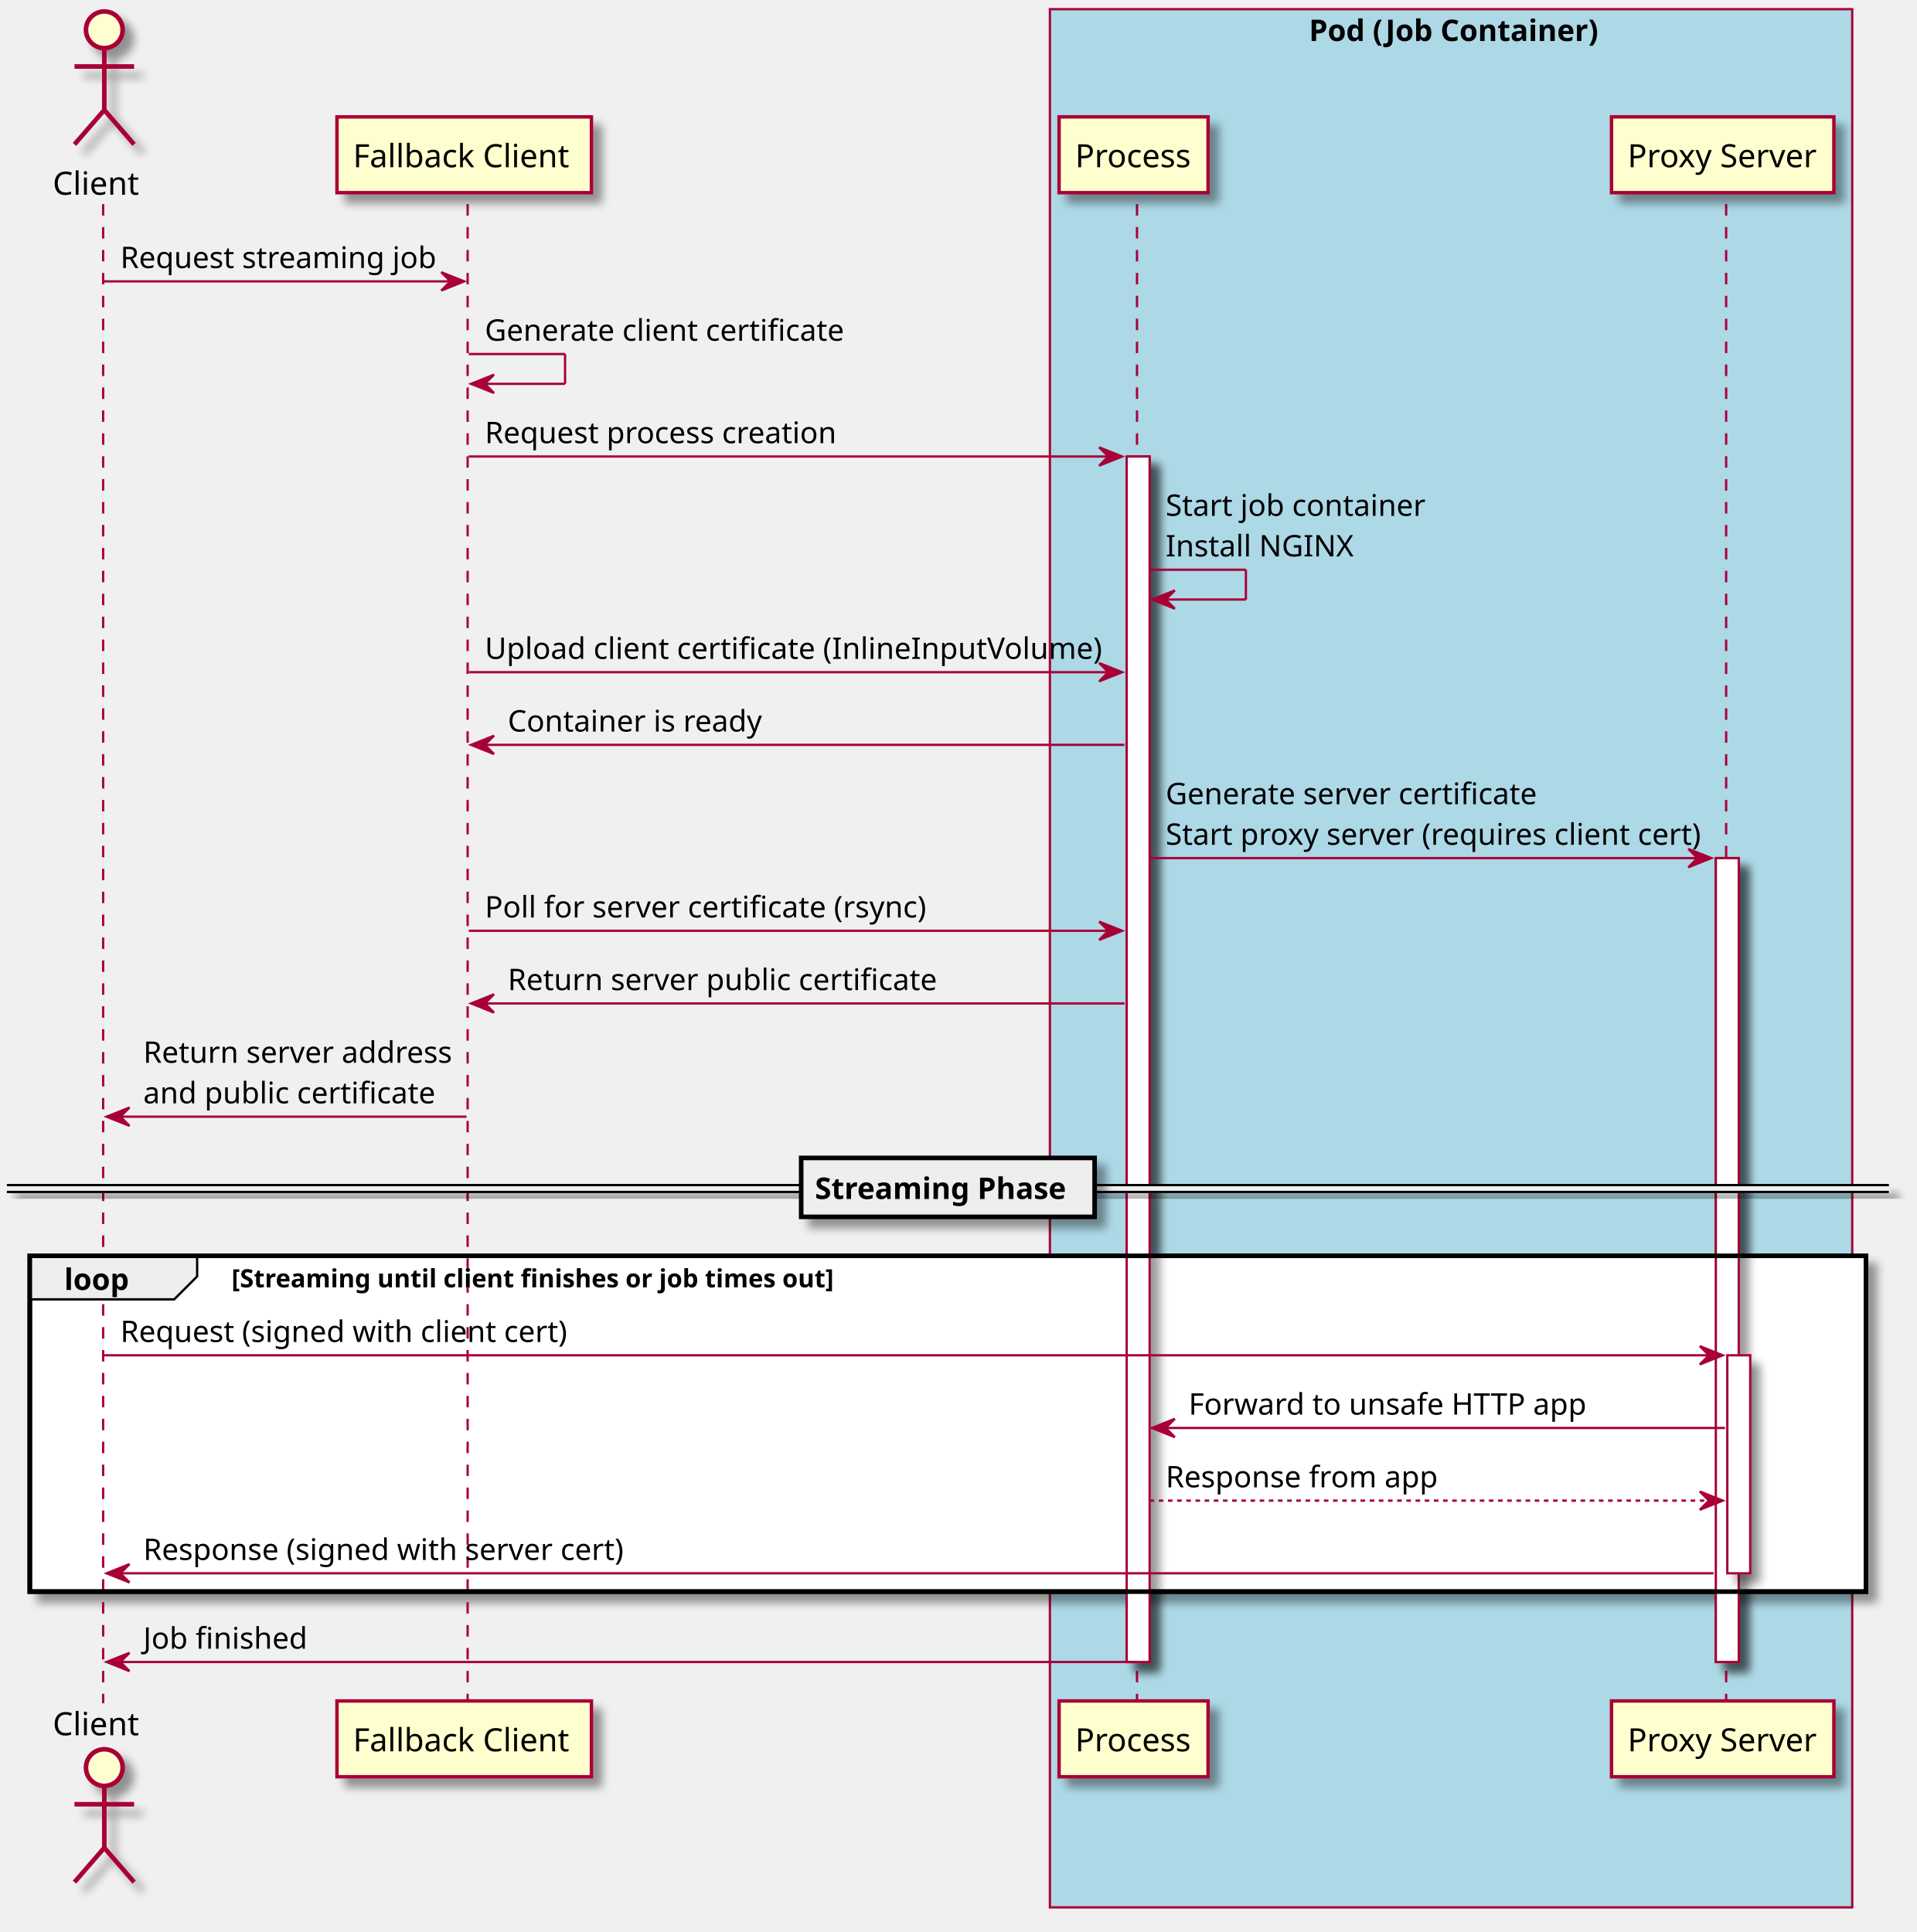
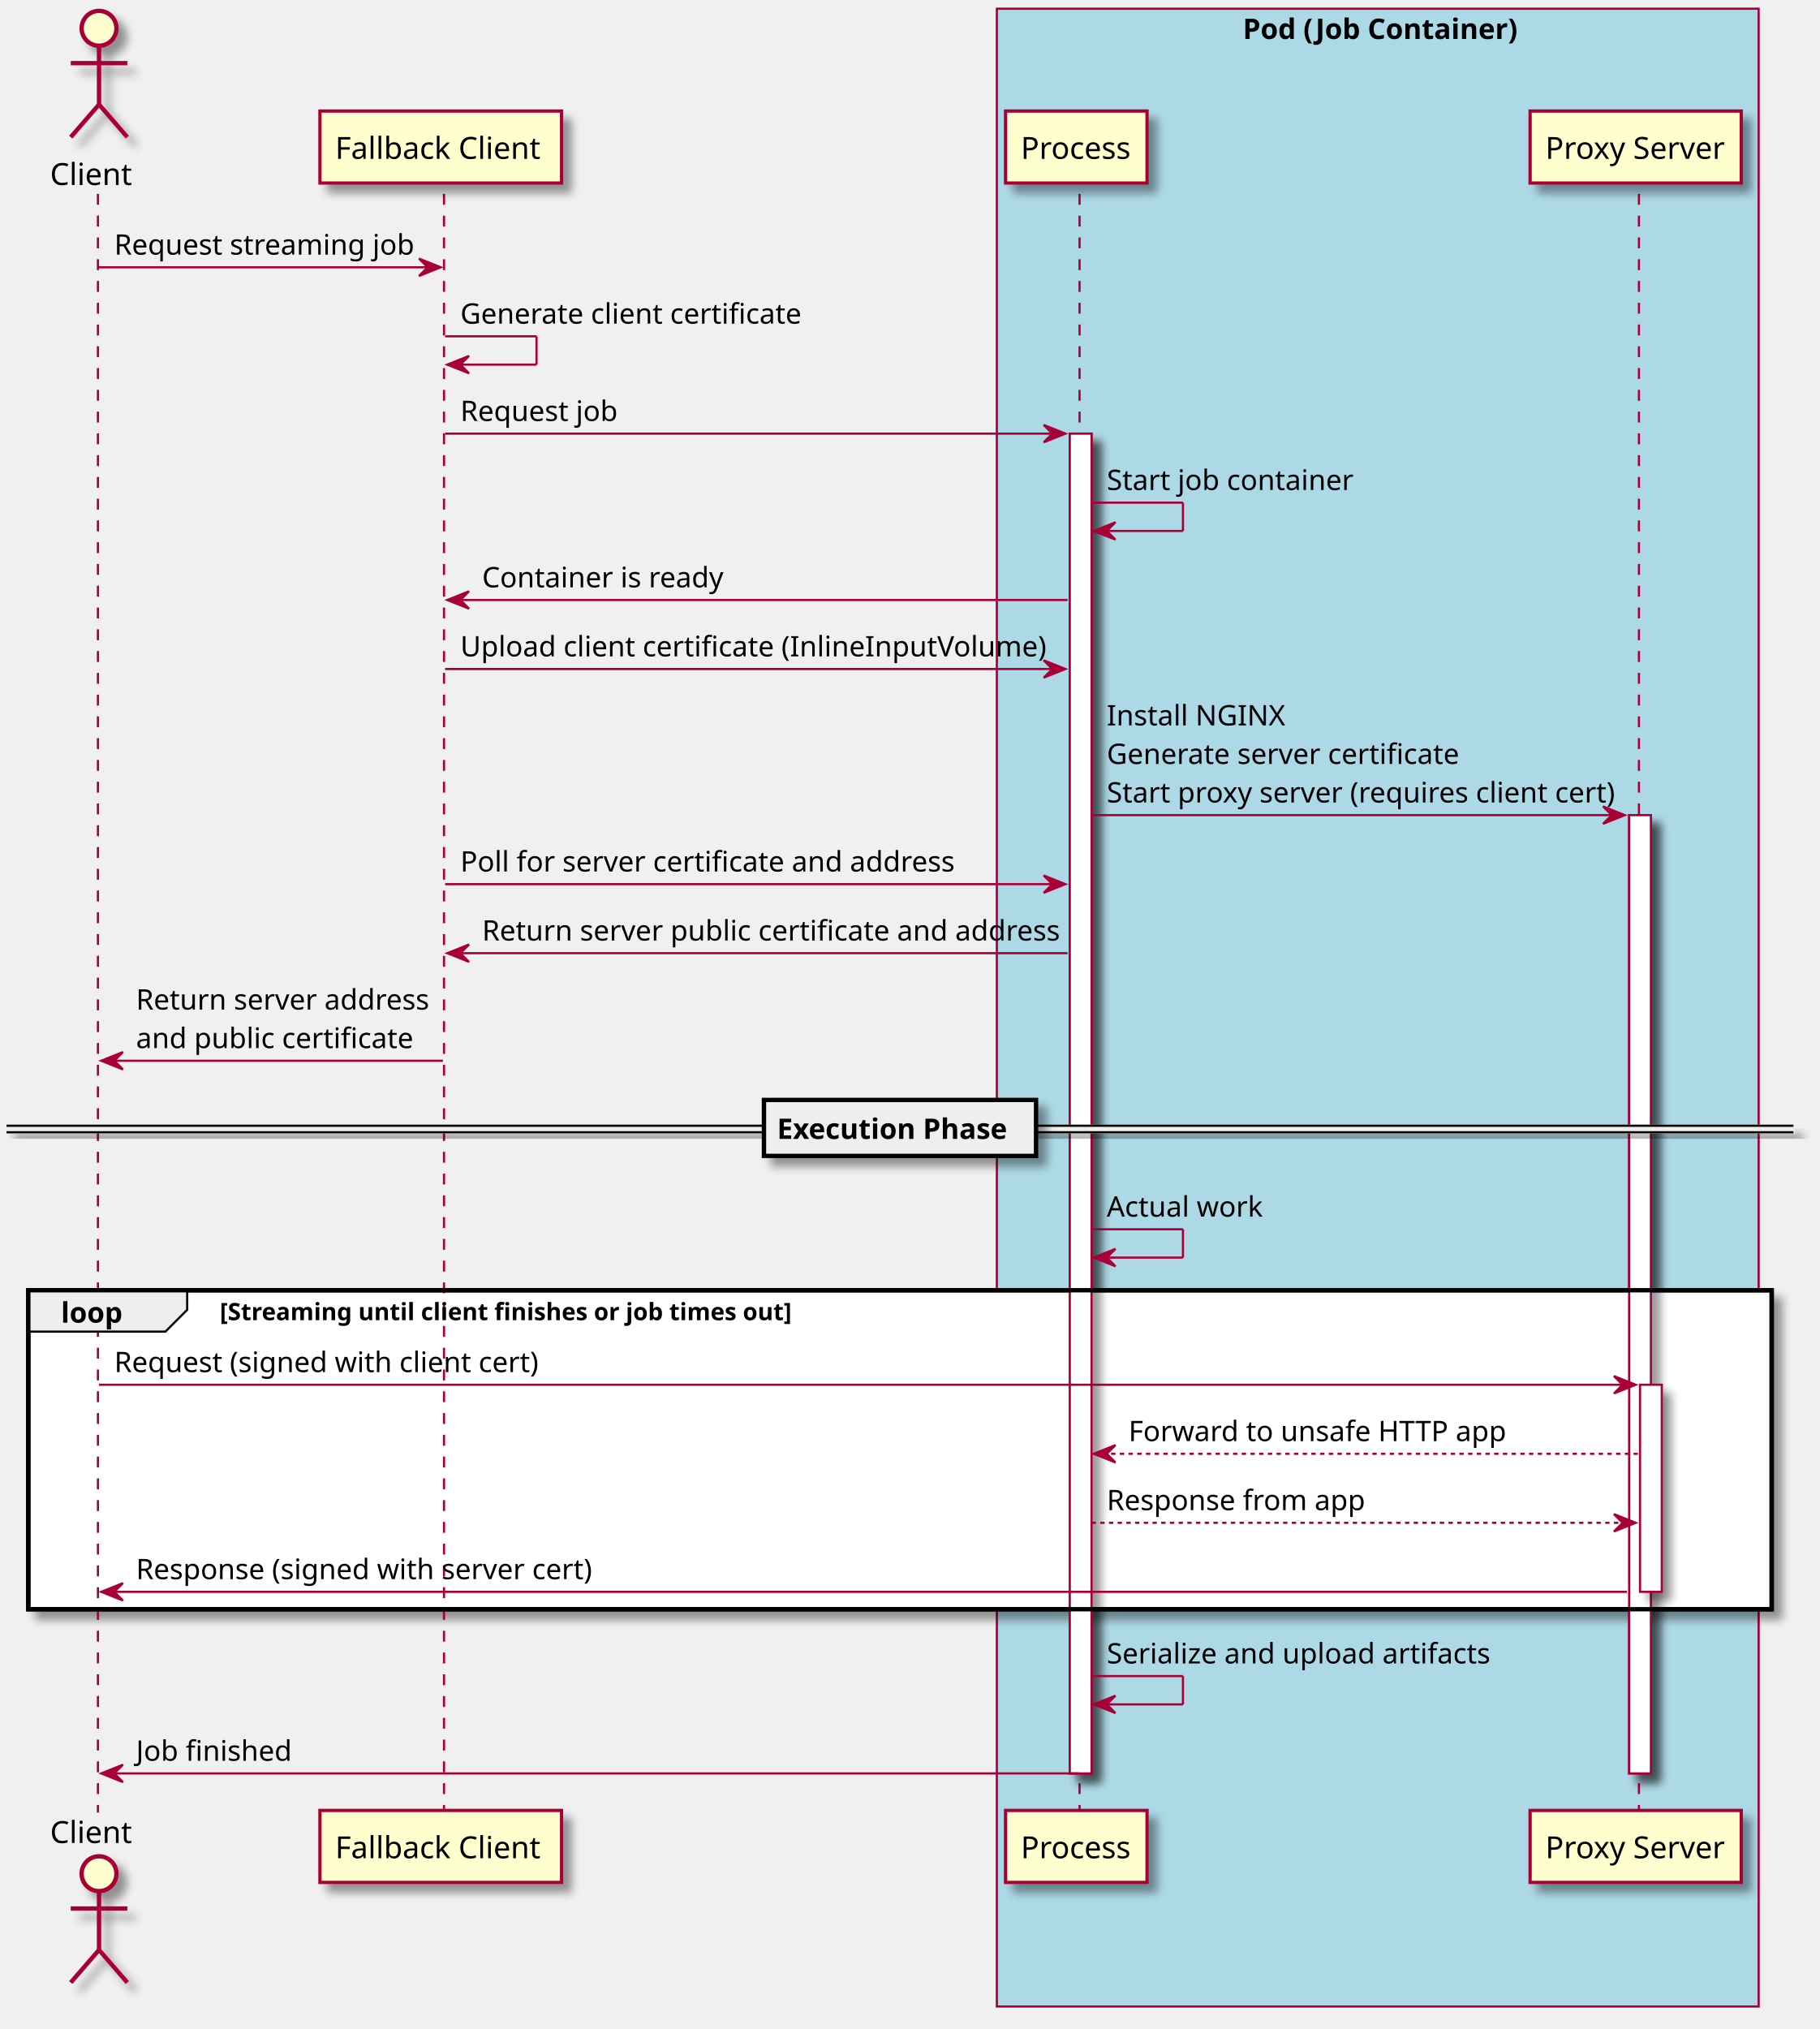
- <svg xmlns="http://www.w3.org/2000/svg" contentScriptType="application/ecmascript" contentStyleType="text/css" height="843px" preserveAspectRatio="none" style="width:836px;height:843px;" version="1.1" viewBox="0 0 836 843" width="836px" zoomAndPan="magnify">
+ <svg xmlns="http://www.w3.org/2000/svg" contentScriptType="application/ecmascript" contentStyleType="text/css" height="932px" preserveAspectRatio="none" style="width:836px;height:932px;" version="1.1" viewBox="0 0 836 932" width="836px" zoomAndPan="magnify">
  <defs>
-     <filter height="300%" id="fy1ujpulc961d" width="300%" x="-1" y="-1">
+     <filter height="300%" id="f17iq6y0nedmqz" width="300%" x="-1" y="-1">
      <feGaussianBlur result="blurOut" stdDeviation="2.0" />
      <feColorMatrix in="blurOut" result="blurOut2" type="matrix" values="0 0 0 0 0 0 0 0 0 0 0 0 0 0 0 0 0 0 .4 0" />
      <feOffset dx="4.0" dy="4.0" in="blurOut2" result="blurOut3" />
      <feBlend in="SourceGraphic" in2="blurOut3" mode="normal" />
    </filter>
  </defs>
  <g>
-     <rect fill="#ADD8E6" height="828.256" style="stroke: #A80036; stroke-width: 1.0;" width="350" x="458" y="4" />
+     <rect fill="#ADD8E6" height="917.668" style="stroke: #A80036; stroke-width: 1.0;" width="350" x="458" y="4" />
    <text fill="#000000" font-family="sans-serif" font-size="13" font-weight="bold" lengthAdjust="spacingAndGlyphs" textLength="124" x="571" y="17.897">Pod (Job Container)</text>
-     <rect fill="#FFFFFF" filter="url(#fy1ujpulc961d)" height="526.002" style="stroke: #A80036; stroke-width: 1.0;" width="10" x="491.5" y="199.186" />
-     <rect fill="#FFFFFF" filter="url(#fy1ujpulc961d)" height="350.766" style="stroke: #A80036; stroke-width: 1.0;" width="10" x="748.5" y="374.422" />
-     <rect fill="#FFFFFF" filter="url(#fy1ujpulc961d)" height="95.118" style="stroke: #A80036; stroke-width: 1.0;" width="10" x="753.5" y="591.364" />
-     <rect fill="#FFFFFF" filter="url(#fy1ujpulc961d)" height="146.53" style="stroke: #000000; stroke-width: 2.0;" width="801" x="13" y="547.952" />
-     <line style="stroke: #A80036; stroke-width: 1.0; stroke-dasharray: 5.0,5.0;" x1="45" x2="45" y1="89.068" y2="743.188" />
-     <line style="stroke: #A80036; stroke-width: 1.0; stroke-dasharray: 5.0,5.0;" x1="204" x2="204" y1="89.068" y2="743.188" />
-     <line style="stroke: #A80036; stroke-width: 1.0; stroke-dasharray: 5.0,5.0;" x1="496" x2="496" y1="89.068" y2="743.188" />
-     <line style="stroke: #A80036; stroke-width: 1.0; stroke-dasharray: 5.0,5.0;" x1="753" x2="753" y1="89.068" y2="743.188" />
+     <rect fill="#FFFFFF" filter="url(#f17iq6y0nedmqz)" height="615.414" style="stroke: #A80036; stroke-width: 1.0;" width="10" x="491.5" y="199.186" />
+     <rect fill="#FFFFFF" filter="url(#f17iq6y0nedmqz)" height="440.178" style="stroke: #A80036; stroke-width: 1.0;" width="10" x="748.5" y="374.422" />
+     <rect fill="#FFFFFF" filter="url(#f17iq6y0nedmqz)" height="95.118" style="stroke: #A80036; stroke-width: 1.0;" width="10" x="753.5" y="636.07" />
+     <rect fill="#FFFFFF" filter="url(#f17iq6y0nedmqz)" height="146.53" style="stroke: #000000; stroke-width: 2.0;" width="801" x="13" y="592.658" />
+     <line style="stroke: #A80036; stroke-width: 1.0; stroke-dasharray: 5.0,5.0;" x1="45" x2="45" y1="89.068" y2="832.6" />
+     <line style="stroke: #A80036; stroke-width: 1.0; stroke-dasharray: 5.0,5.0;" x1="204" x2="204" y1="89.068" y2="832.6" />
+     <line style="stroke: #A80036; stroke-width: 1.0; stroke-dasharray: 5.0,5.0;" x1="496" x2="496" y1="89.068" y2="832.6" />
+     <line style="stroke: #A80036; stroke-width: 1.0; stroke-dasharray: 5.0,5.0;" x1="753" x2="753" y1="89.068" y2="832.6" />
    <text fill="#000000" font-family="sans-serif" font-size="14" lengthAdjust="spacingAndGlyphs" textLength="39" x="23" y="84.966">Client</text>
-     <ellipse cx="45.5" cy="13" fill="#FEFECE" filter="url(#fy1ujpulc961d)" rx="8" ry="8" style="stroke: #A80036; stroke-width: 2.0;" />
-     <path d="M45.5,21 L45.5,48 M32.5,29 L58.5,29 M45.5,48 L32.5,63 M45.5,48 L58.5,63 " fill="none" filter="url(#fy1ujpulc961d)" style="stroke: #A80036; stroke-width: 2.0;" />
-     <text fill="#000000" font-family="sans-serif" font-size="14" lengthAdjust="spacingAndGlyphs" textLength="39" x="23" y="757.154">Client</text>
-     <ellipse cx="45.5" cy="771.256" fill="#FEFECE" filter="url(#fy1ujpulc961d)" rx="8" ry="8" style="stroke: #A80036; stroke-width: 2.0;" />
-     <path d="M45.5,779.256 L45.5,806.256 M32.5,787.256 L58.5,787.256 M45.5,806.256 L32.5,821.256 M45.5,806.256 L58.5,821.256 " fill="none" filter="url(#fy1ujpulc961d)" style="stroke: #A80036; stroke-width: 2.0;" />
-     <rect fill="#FEFECE" filter="url(#fy1ujpulc961d)" height="33.068" style="stroke: #A80036; stroke-width: 1.5;" width="111" x="147" y="51" />
+     <ellipse cx="45.5" cy="13" fill="#FEFECE" filter="url(#f17iq6y0nedmqz)" rx="8" ry="8" style="stroke: #A80036; stroke-width: 2.0;" />
+     <path d="M45.5,21 L45.5,48 M32.5,29 L58.5,29 M45.5,48 L32.5,63 M45.5,48 L58.5,63 " fill="none" filter="url(#f17iq6y0nedmqz)" style="stroke: #A80036; stroke-width: 2.0;" />
+     <text fill="#000000" font-family="sans-serif" font-size="14" lengthAdjust="spacingAndGlyphs" textLength="39" x="23" y="846.566">Client</text>
+     <ellipse cx="45.5" cy="860.668" fill="#FEFECE" filter="url(#f17iq6y0nedmqz)" rx="8" ry="8" style="stroke: #A80036; stroke-width: 2.0;" />
+     <path d="M45.5,868.668 L45.5,895.668 M32.5,876.668 L58.5,876.668 M45.5,895.668 L32.5,910.668 M45.5,895.668 L58.5,910.668 " fill="none" filter="url(#f17iq6y0nedmqz)" style="stroke: #A80036; stroke-width: 2.0;" />
+     <rect fill="#FEFECE" filter="url(#f17iq6y0nedmqz)" height="33.068" style="stroke: #A80036; stroke-width: 1.5;" width="111" x="147" y="51" />
    <text fill="#000000" font-family="sans-serif" font-size="14" lengthAdjust="spacingAndGlyphs" textLength="97" x="154" y="72.966">Fallback Client</text>
-     <rect fill="#FEFECE" filter="url(#fy1ujpulc961d)" height="33.068" style="stroke: #A80036; stroke-width: 1.5;" width="111" x="147" y="742.188" />
-     <text fill="#000000" font-family="sans-serif" font-size="14" lengthAdjust="spacingAndGlyphs" textLength="97" x="154" y="764.154">Fallback Client</text>
-     <rect fill="#FEFECE" filter="url(#fy1ujpulc961d)" height="33.068" style="stroke: #A80036; stroke-width: 1.5;" width="65" x="462" y="51" />
+     <rect fill="#FEFECE" filter="url(#f17iq6y0nedmqz)" height="33.068" style="stroke: #A80036; stroke-width: 1.5;" width="111" x="147" y="831.6" />
+     <text fill="#000000" font-family="sans-serif" font-size="14" lengthAdjust="spacingAndGlyphs" textLength="97" x="154" y="853.566">Fallback Client</text>
+     <rect fill="#FEFECE" filter="url(#f17iq6y0nedmqz)" height="33.068" style="stroke: #A80036; stroke-width: 1.5;" width="65" x="462" y="51" />
    <text fill="#000000" font-family="sans-serif" font-size="14" lengthAdjust="spacingAndGlyphs" textLength="51" x="469" y="72.966">Process</text>
-     <rect fill="#FEFECE" filter="url(#fy1ujpulc961d)" height="33.068" style="stroke: #A80036; stroke-width: 1.5;" width="65" x="462" y="742.188" />
-     <text fill="#000000" font-family="sans-serif" font-size="14" lengthAdjust="spacingAndGlyphs" textLength="51" x="469" y="764.154">Process</text>
-     <rect fill="#FEFECE" filter="url(#fy1ujpulc961d)" height="33.068" style="stroke: #A80036; stroke-width: 1.5;" width="97" x="703" y="51" />
+     <rect fill="#FEFECE" filter="url(#f17iq6y0nedmqz)" height="33.068" style="stroke: #A80036; stroke-width: 1.5;" width="65" x="462" y="831.6" />
+     <text fill="#000000" font-family="sans-serif" font-size="14" lengthAdjust="spacingAndGlyphs" textLength="51" x="469" y="853.566">Process</text>
+     <rect fill="#FEFECE" filter="url(#f17iq6y0nedmqz)" height="33.068" style="stroke: #A80036; stroke-width: 1.5;" width="97" x="703" y="51" />
    <text fill="#000000" font-family="sans-serif" font-size="14" lengthAdjust="spacingAndGlyphs" textLength="83" x="710" y="72.966">Proxy Server</text>
-     <rect fill="#FEFECE" filter="url(#fy1ujpulc961d)" height="33.068" style="stroke: #A80036; stroke-width: 1.5;" width="97" x="703" y="742.188" />
-     <text fill="#000000" font-family="sans-serif" font-size="14" lengthAdjust="spacingAndGlyphs" textLength="83" x="710" y="764.154">Proxy Server</text>
-     <rect fill="#FFFFFF" filter="url(#fy1ujpulc961d)" height="526.002" style="stroke: #A80036; stroke-width: 1.0;" width="10" x="491.5" y="199.186" />
-     <rect fill="#FFFFFF" filter="url(#fy1ujpulc961d)" height="350.766" style="stroke: #A80036; stroke-width: 1.0;" width="10" x="748.5" y="374.422" />
-     <rect fill="#FFFFFF" filter="url(#fy1ujpulc961d)" height="95.118" style="stroke: #A80036; stroke-width: 1.0;" width="10" x="753.5" y="591.364" />
+     <rect fill="#FEFECE" filter="url(#f17iq6y0nedmqz)" height="33.068" style="stroke: #A80036; stroke-width: 1.5;" width="97" x="703" y="831.6" />
+     <text fill="#000000" font-family="sans-serif" font-size="14" lengthAdjust="spacingAndGlyphs" textLength="83" x="710" y="853.566">Proxy Server</text>
+     <rect fill="#FFFFFF" filter="url(#f17iq6y0nedmqz)" height="615.414" style="stroke: #A80036; stroke-width: 1.0;" width="10" x="491.5" y="199.186" />
+     <rect fill="#FFFFFF" filter="url(#f17iq6y0nedmqz)" height="440.178" style="stroke: #A80036; stroke-width: 1.0;" width="10" x="748.5" y="374.422" />
+     <rect fill="#FFFFFF" filter="url(#f17iq6y0nedmqz)" height="95.118" style="stroke: #A80036; stroke-width: 1.0;" width="10" x="753.5" y="636.07" />
    <polygon fill="#A80036" points="192.5,118.774,202.5,122.774,192.5,126.774,196.5,122.774" style="stroke: #A80036; stroke-width: 1.0;" />
    <line style="stroke: #A80036; stroke-width: 1.0;" x1="45.5" x2="198.5" y1="122.774" y2="122.774" />
    <text fill="#000000" font-family="sans-serif" font-size="13" lengthAdjust="spacingAndGlyphs" textLength="135" x="52.5" y="116.965">Request streaming job</text>
    <line style="stroke: #A80036; stroke-width: 1.0;" x1="204.5" x2="246.5" y1="154.48" y2="154.48" />
    <line style="stroke: #A80036; stroke-width: 1.0;" x1="246.5" x2="246.5" y1="154.48" y2="167.48" />
    <line style="stroke: #A80036; stroke-width: 1.0;" x1="205.5" x2="246.5" y1="167.48" y2="167.48" />
    <polygon fill="#A80036" points="215.5,163.48,205.5,167.48,215.5,171.48,211.5,167.48" style="stroke: #A80036; stroke-width: 1.0;" />
    <text fill="#000000" font-family="sans-serif" font-size="13" lengthAdjust="spacingAndGlyphs" textLength="151" x="211.5" y="148.671">Generate client certificate</text>
    <polygon fill="#A80036" points="479.5,195.186,489.5,199.186,479.5,203.186,483.5,199.186" style="stroke: #A80036; stroke-width: 1.0;" />
    <line style="stroke: #A80036; stroke-width: 1.0;" x1="204.5" x2="485.5" y1="199.186" y2="199.186" />
-     <text fill="#000000" font-family="sans-serif" font-size="13" lengthAdjust="spacingAndGlyphs" textLength="150" x="211.5" y="193.377">Request process creation</text>
-     <line style="stroke: #A80036; stroke-width: 1.0;" x1="501.5" x2="543.5" y1="248.598" y2="248.598" />
-     <line style="stroke: #A80036; stroke-width: 1.0;" x1="543.5" x2="543.5" y1="248.598" y2="261.598" />
-     <line style="stroke: #A80036; stroke-width: 1.0;" x1="502.5" x2="543.5" y1="261.598" y2="261.598" />
-     <polygon fill="#A80036" points="512.5,257.598,502.5,261.598,512.5,265.598,508.5,261.598" style="stroke: #A80036; stroke-width: 1.0;" />
+     <text fill="#000000" font-family="sans-serif" font-size="13" lengthAdjust="spacingAndGlyphs" textLength="71" x="211.5" y="193.377">Request job</text>
+     <line style="stroke: #A80036; stroke-width: 1.0;" x1="501.5" x2="543.5" y1="230.892" y2="230.892" />
+     <line style="stroke: #A80036; stroke-width: 1.0;" x1="543.5" x2="543.5" y1="230.892" y2="243.892" />
+     <line style="stroke: #A80036; stroke-width: 1.0;" x1="502.5" x2="543.5" y1="243.892" y2="243.892" />
+     <polygon fill="#A80036" points="512.5,239.892,502.5,243.892,512.5,247.892,508.5,243.892" style="stroke: #A80036; stroke-width: 1.0;" />
    <text fill="#000000" font-family="sans-serif" font-size="13" lengthAdjust="spacingAndGlyphs" textLength="111" x="508.5" y="225.083">Start job container</text>
-     <text fill="#000000" font-family="sans-serif" font-size="13" lengthAdjust="spacingAndGlyphs" textLength="80" x="508.5" y="242.789">Install NGINX</text>
-     <polygon fill="#A80036" points="479.5,289.304,489.5,293.304,479.5,297.304,483.5,293.304" style="stroke: #A80036; stroke-width: 1.0;" />
-     <line style="stroke: #A80036; stroke-width: 1.0;" x1="204.5" x2="485.5" y1="293.304" y2="293.304" />
-     <text fill="#000000" font-family="sans-serif" font-size="13" lengthAdjust="spacingAndGlyphs" textLength="263" x="211.5" y="287.495">Upload client certificate (InlineInputVolume)</text>
-     <polygon fill="#A80036" points="215.5,321.01,205.5,325.01,215.5,329.01,211.5,325.01" style="stroke: #A80036; stroke-width: 1.0;" />
-     <line style="stroke: #A80036; stroke-width: 1.0;" x1="209.5" x2="490.5" y1="325.01" y2="325.01" />
-     <text fill="#000000" font-family="sans-serif" font-size="13" lengthAdjust="spacingAndGlyphs" textLength="108" x="221.5" y="319.201">Container is ready</text>
+     <polygon fill="#A80036" points="215.5,271.598,205.5,275.598,215.5,279.598,211.5,275.598" style="stroke: #A80036; stroke-width: 1.0;" />
+     <line style="stroke: #A80036; stroke-width: 1.0;" x1="209.5" x2="490.5" y1="275.598" y2="275.598" />
+     <text fill="#000000" font-family="sans-serif" font-size="13" lengthAdjust="spacingAndGlyphs" textLength="108" x="221.5" y="269.789">Container is ready</text>
+     <polygon fill="#A80036" points="479.5,303.304,489.5,307.304,479.5,311.304,483.5,307.304" style="stroke: #A80036; stroke-width: 1.0;" />
+     <line style="stroke: #A80036; stroke-width: 1.0;" x1="204.5" x2="485.5" y1="307.304" y2="307.304" />
+     <text fill="#000000" font-family="sans-serif" font-size="13" lengthAdjust="spacingAndGlyphs" textLength="263" x="211.5" y="301.495">Upload client certificate (InlineInputVolume)</text>
    <polygon fill="#A80036" points="736.5,370.422,746.5,374.422,736.5,378.422,740.5,374.422" style="stroke: #A80036; stroke-width: 1.0;" />
    <line style="stroke: #A80036; stroke-width: 1.0;" x1="501.5" x2="742.5" y1="374.422" y2="374.422" />
+     <text fill="#000000" font-family="sans-serif" font-size="13" lengthAdjust="spacingAndGlyphs" textLength="80" x="508.5" y="333.201">Install NGINX</text>
    <text fill="#000000" font-family="sans-serif" font-size="13" lengthAdjust="spacingAndGlyphs" textLength="156" x="508.5" y="350.907">Generate server certificate</text>
    <text fill="#000000" font-family="sans-serif" font-size="13" lengthAdjust="spacingAndGlyphs" textLength="228" x="508.5" y="368.613">Start proxy server (requires client cert)</text>
    <polygon fill="#A80036" points="479.5,402.128,489.5,406.128,479.5,410.128,483.5,406.128" style="stroke: #A80036; stroke-width: 1.0;" />
    <line style="stroke: #A80036; stroke-width: 1.0;" x1="204.5" x2="485.5" y1="406.128" y2="406.128" />
-     <text fill="#000000" font-family="sans-serif" font-size="13" lengthAdjust="spacingAndGlyphs" textLength="186" x="211.5" y="400.319">Poll for server certificate (rsync)</text>
+     <text fill="#000000" font-family="sans-serif" font-size="13" lengthAdjust="spacingAndGlyphs" textLength="219" x="211.5" y="400.319">Poll for server certificate and address</text>
    <polygon fill="#A80036" points="215.5,433.834,205.5,437.834,215.5,441.834,211.5,437.834" style="stroke: #A80036; stroke-width: 1.0;" />
    <line style="stroke: #A80036; stroke-width: 1.0;" x1="209.5" x2="490.5" y1="437.834" y2="437.834" />
-     <text fill="#000000" font-family="sans-serif" font-size="13" lengthAdjust="spacingAndGlyphs" textLength="181" x="221.5" y="432.025">Return server public certificate</text>
+     <text fill="#000000" font-family="sans-serif" font-size="13" lengthAdjust="spacingAndGlyphs" textLength="257" x="221.5" y="432.025">Return server public certificate and address</text>
    <polygon fill="#A80036" points="56.5,483.246,46.5,487.246,56.5,491.246,52.5,487.246" style="stroke: #A80036; stroke-width: 1.0;" />
    <line style="stroke: #A80036; stroke-width: 1.0;" x1="50.5" x2="203.5" y1="487.246" y2="487.246" />
    <text fill="#000000" font-family="sans-serif" font-size="13" lengthAdjust="spacingAndGlyphs" textLength="131" x="62.5" y="463.731">Return server address</text>
    <text fill="#000000" font-family="sans-serif" font-size="13" lengthAdjust="spacingAndGlyphs" textLength="123" x="62.5" y="481.437">and public certificate</text>
-     <rect fill="#EEEEEE" filter="url(#fy1ujpulc961d)" height="3" style="stroke: #EEEEEE; stroke-width: 1.0;" width="821" x="3" y="517.099" />
+     <rect fill="#EEEEEE" filter="url(#f17iq6y0nedmqz)" height="3" style="stroke: #EEEEEE; stroke-width: 1.0;" width="821" x="3" y="517.099" />
    <line style="stroke: #000000; stroke-width: 1.0;" x1="3" x2="824" y1="517.099" y2="517.099" />
    <line style="stroke: #000000; stroke-width: 1.0;" x1="3" x2="824" y1="520.099" y2="520.099" />
-     <rect fill="#EEEEEE" filter="url(#fy1ujpulc961d)" height="25.706" style="stroke: #000000; stroke-width: 2.0;" width="128" x="349.5" y="505.246" />
-     <text fill="#000000" font-family="sans-serif" font-size="13" font-weight="bold" lengthAdjust="spacingAndGlyphs" textLength="111" x="355.5" y="523.143">Streaming Phase</text>
-     <path d="M13,547.952 L86,547.952 L86,556.952 L76,566.952 L13,566.952 L13,547.952 " fill="#EEEEEE" style="stroke: #000000; stroke-width: 1.0;" />
-     <rect fill="none" height="146.53" style="stroke: #000000; stroke-width: 2.0;" width="801" x="13" y="547.952" />
-     <text fill="#000000" font-family="sans-serif" font-size="13" font-weight="bold" lengthAdjust="spacingAndGlyphs" textLength="28" x="28" y="562.849">loop</text>
-     <text fill="#000000" font-family="sans-serif" font-size="11" font-weight="bold" lengthAdjust="spacingAndGlyphs" textLength="263" x="101" y="561.711">[Streaming until client finishes or job times out]</text>
-     <polygon fill="#A80036" points="741.5,587.364,751.5,591.364,741.5,595.364,745.5,591.364" style="stroke: #A80036; stroke-width: 1.0;" />
-     <line style="stroke: #A80036; stroke-width: 1.0;" x1="45.5" x2="747.5" y1="591.364" y2="591.364" />
-     <text fill="#000000" font-family="sans-serif" font-size="13" lengthAdjust="spacingAndGlyphs" textLength="190" x="52.5" y="585.555">Request (signed with client cert)</text>
-     <polygon fill="#A80036" points="512.5,619.07,502.5,623.07,512.5,627.07,508.5,623.07" style="stroke: #A80036; stroke-width: 1.0;" />
-     <line style="stroke: #A80036; stroke-width: 1.0;" x1="506.5" x2="752.5" y1="623.07" y2="623.07" />
-     <text fill="#000000" font-family="sans-serif" font-size="13" lengthAdjust="spacingAndGlyphs" textLength="170" x="518.5" y="617.261">Forward to unsafe HTTP app</text>
-     <polygon fill="#A80036" points="741.5,650.776,751.5,654.776,741.5,658.776,745.5,654.776" style="stroke: #A80036; stroke-width: 1.0;" />
-     <line style="stroke: #A80036; stroke-width: 1.0; stroke-dasharray: 2.0,2.0;" x1="501.5" x2="747.5" y1="654.776" y2="654.776" />
-     <text fill="#000000" font-family="sans-serif" font-size="13" lengthAdjust="spacingAndGlyphs" textLength="116" x="508.5" y="648.967">Response from app</text>
-     <polygon fill="#A80036" points="56.5,682.482,46.5,686.482,56.5,690.482,52.5,686.482" style="stroke: #A80036; stroke-width: 1.0;" />
-     <line style="stroke: #A80036; stroke-width: 1.0;" x1="50.5" x2="747.5" y1="686.482" y2="686.482" />
-     <text fill="#000000" font-family="sans-serif" font-size="13" lengthAdjust="spacingAndGlyphs" textLength="204" x="62.5" y="680.673">Response (signed with server cert)</text>
-     <polygon fill="#A80036" points="56.5,721.188,46.5,725.188,56.5,729.188,52.5,725.188" style="stroke: #A80036; stroke-width: 1.0;" />
-     <line style="stroke: #A80036; stroke-width: 1.0;" x1="50.5" x2="495.5" y1="725.188" y2="725.188" />
-     <text fill="#000000" font-family="sans-serif" font-size="13" lengthAdjust="spacingAndGlyphs" textLength="70" x="62.5" y="719.379">Job finished</text>
+     <rect fill="#EEEEEE" filter="url(#f17iq6y0nedmqz)" height="25.706" style="stroke: #000000; stroke-width: 2.0;" width="125" x="351" y="505.246" />
+     <text fill="#000000" font-family="sans-serif" font-size="13" font-weight="bold" lengthAdjust="spacingAndGlyphs" textLength="108" x="357" y="523.143">Execution Phase</text>
+     <line style="stroke: #A80036; stroke-width: 1.0;" x1="501.5" x2="543.5" y1="564.658" y2="564.658" />
+     <line style="stroke: #A80036; stroke-width: 1.0;" x1="543.5" x2="543.5" y1="564.658" y2="577.658" />
+     <line style="stroke: #A80036; stroke-width: 1.0;" x1="502.5" x2="543.5" y1="577.658" y2="577.658" />
+     <polygon fill="#A80036" points="512.5,573.658,502.5,577.658,512.5,581.658,508.5,577.658" style="stroke: #A80036; stroke-width: 1.0;" />
+     <text fill="#000000" font-family="sans-serif" font-size="13" lengthAdjust="spacingAndGlyphs" textLength="70" x="508.5" y="558.849">Actual work</text>
+     <path d="M13,592.658 L86,592.658 L86,601.658 L76,611.658 L13,611.658 L13,592.658 " fill="#EEEEEE" style="stroke: #000000; stroke-width: 1.0;" />
+     <rect fill="none" height="146.53" style="stroke: #000000; stroke-width: 2.0;" width="801" x="13" y="592.658" />
+     <text fill="#000000" font-family="sans-serif" font-size="13" font-weight="bold" lengthAdjust="spacingAndGlyphs" textLength="28" x="28" y="607.555">loop</text>
+     <text fill="#000000" font-family="sans-serif" font-size="11" font-weight="bold" lengthAdjust="spacingAndGlyphs" textLength="263" x="101" y="606.417">[Streaming until client finishes or job times out]</text>
+     <polygon fill="#A80036" points="741.5,632.07,751.5,636.07,741.5,640.07,745.5,636.07" style="stroke: #A80036; stroke-width: 1.0;" />
+     <line style="stroke: #A80036; stroke-width: 1.0;" x1="45.5" x2="747.5" y1="636.07" y2="636.07" />
+     <text fill="#000000" font-family="sans-serif" font-size="13" lengthAdjust="spacingAndGlyphs" textLength="190" x="52.5" y="630.261">Request (signed with client cert)</text>
+     <polygon fill="#A80036" points="512.5,663.776,502.5,667.776,512.5,671.776,508.5,667.776" style="stroke: #A80036; stroke-width: 1.0;" />
+     <line style="stroke: #A80036; stroke-width: 1.0; stroke-dasharray: 2.0,2.0;" x1="506.5" x2="752.5" y1="667.776" y2="667.776" />
+     <text fill="#000000" font-family="sans-serif" font-size="13" lengthAdjust="spacingAndGlyphs" textLength="170" x="518.5" y="661.967">Forward to unsafe HTTP app</text>
+     <polygon fill="#A80036" points="741.5,695.482,751.5,699.482,741.5,703.482,745.5,699.482" style="stroke: #A80036; stroke-width: 1.0;" />
+     <line style="stroke: #A80036; stroke-width: 1.0; stroke-dasharray: 2.0,2.0;" x1="501.5" x2="747.5" y1="699.482" y2="699.482" />
+     <text fill="#000000" font-family="sans-serif" font-size="13" lengthAdjust="spacingAndGlyphs" textLength="116" x="508.5" y="693.673">Response from app</text>
+     <polygon fill="#A80036" points="56.5,727.188,46.5,731.188,56.5,735.188,52.5,731.188" style="stroke: #A80036; stroke-width: 1.0;" />
+     <line style="stroke: #A80036; stroke-width: 1.0;" x1="50.5" x2="747.5" y1="731.188" y2="731.188" />
+     <text fill="#000000" font-family="sans-serif" font-size="13" lengthAdjust="spacingAndGlyphs" textLength="204" x="62.5" y="725.379">Response (signed with server cert)</text>
+     <line style="stroke: #A80036; stroke-width: 1.0;" x1="501.5" x2="543.5" y1="769.894" y2="769.894" />
+     <line style="stroke: #A80036; stroke-width: 1.0;" x1="543.5" x2="543.5" y1="769.894" y2="782.894" />
+     <line style="stroke: #A80036; stroke-width: 1.0;" x1="502.5" x2="543.5" y1="782.894" y2="782.894" />
+     <polygon fill="#A80036" points="512.5,778.894,502.5,782.894,512.5,786.894,508.5,782.894" style="stroke: #A80036; stroke-width: 1.0;" />
+     <text fill="#000000" font-family="sans-serif" font-size="13" lengthAdjust="spacingAndGlyphs" textLength="170" x="508.5" y="764.085">Serialize and upload artifacts</text>
+     <polygon fill="#A80036" points="56.5,810.6,46.5,814.6,56.5,818.6,52.5,814.6" style="stroke: #A80036; stroke-width: 1.0;" />
+     <line style="stroke: #A80036; stroke-width: 1.0;" x1="50.5" x2="495.5" y1="814.6" y2="814.6" />
+     <text fill="#000000" font-family="sans-serif" font-size="13" lengthAdjust="spacingAndGlyphs" textLength="70" x="62.5" y="808.791">Job finished</text>
  </g>
</svg>
